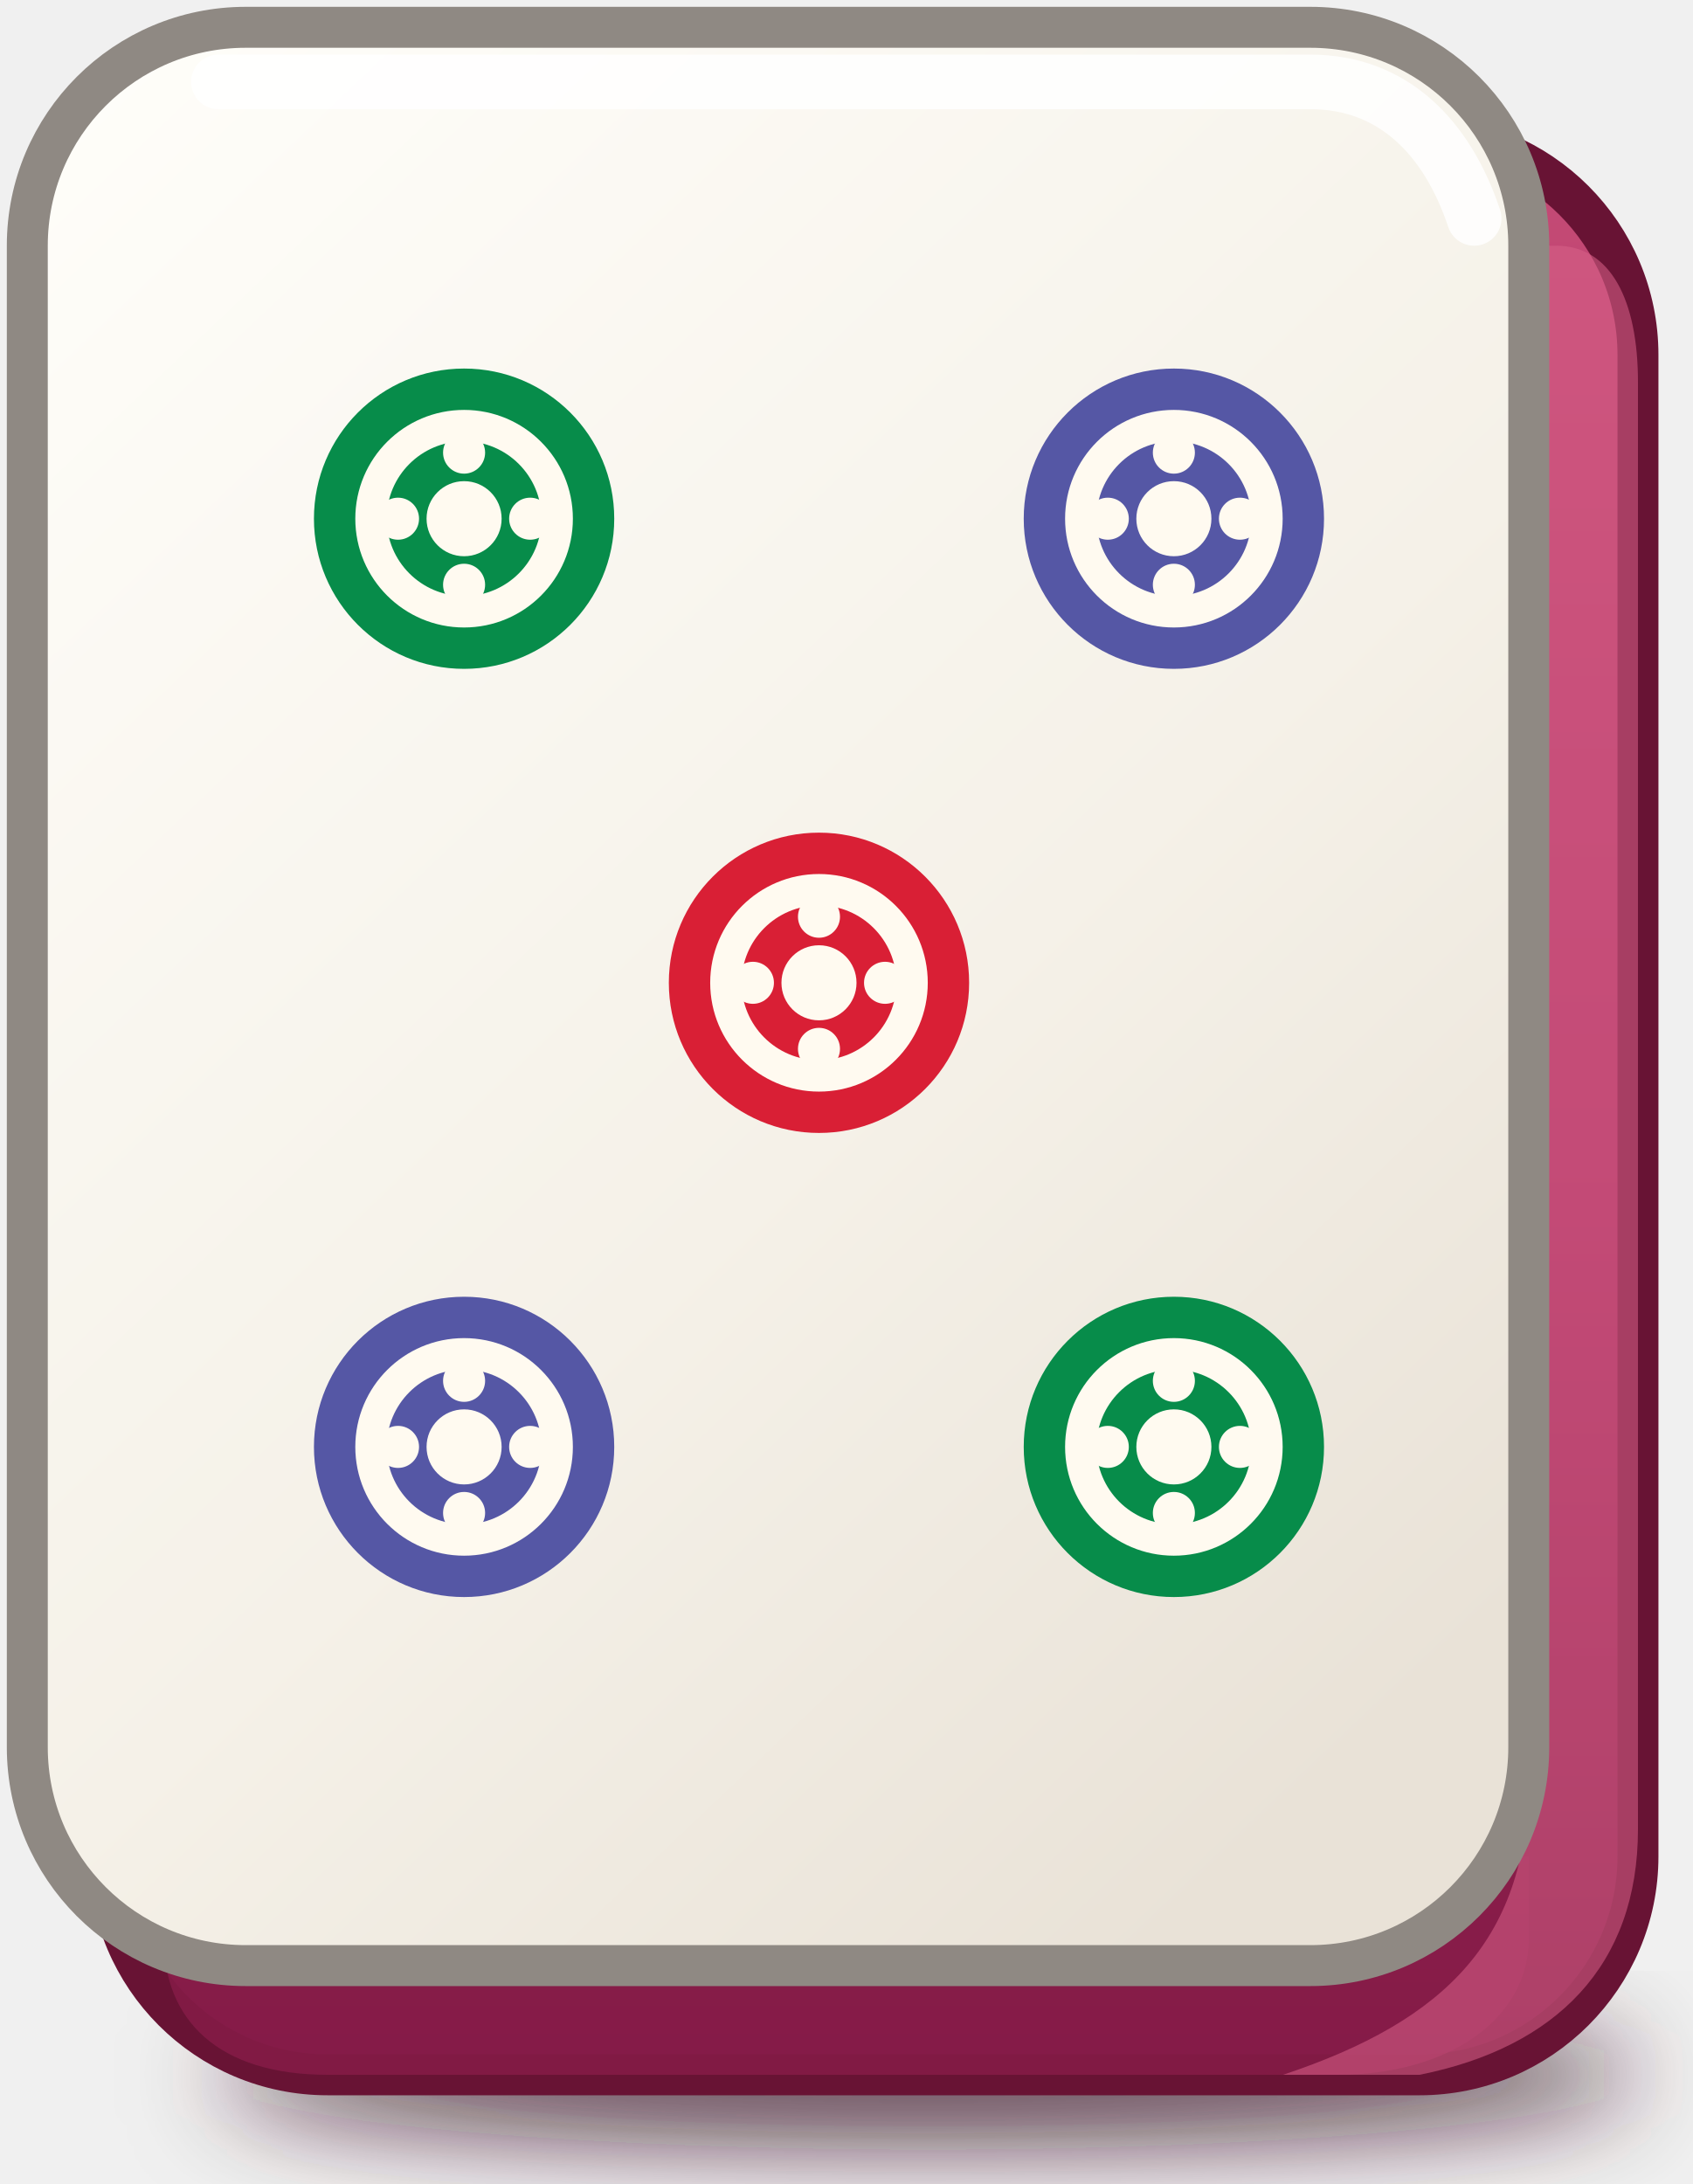
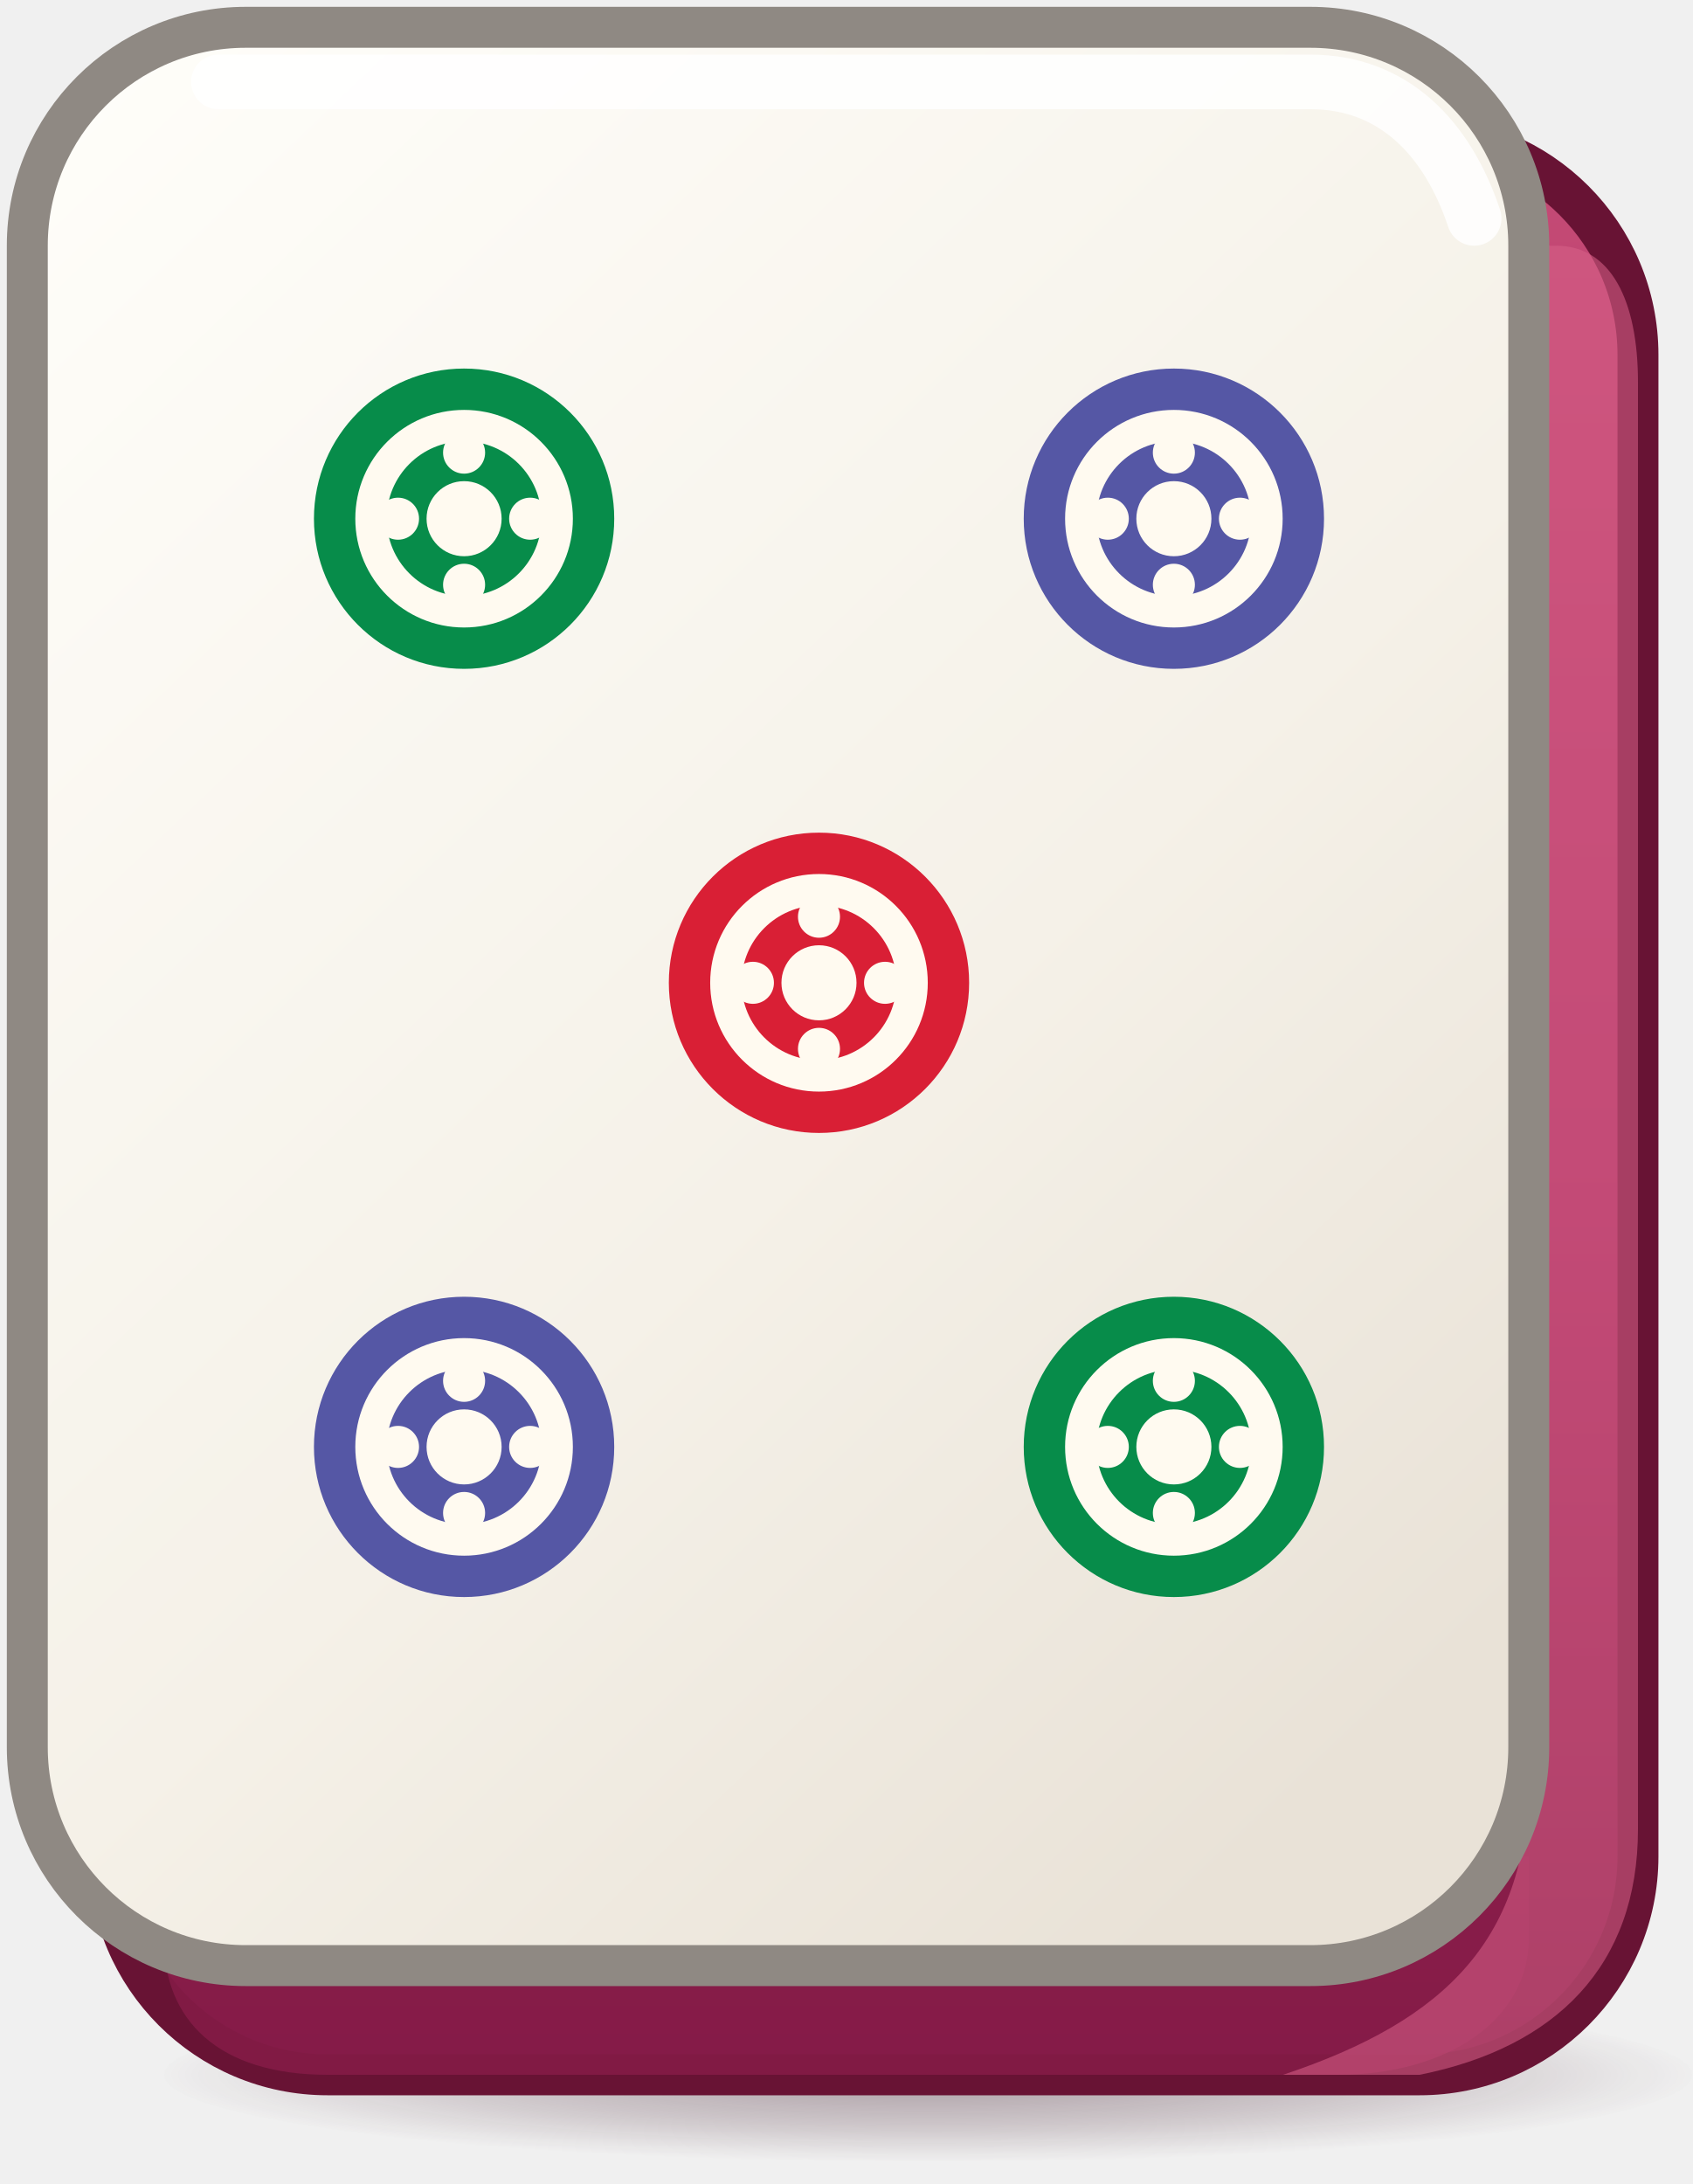
<svg xmlns="http://www.w3.org/2000/svg" width="62" height="80" viewBox="0 0 62 80">
  <defs>
    <linearGradient id="ivory" x1="0" y1="0" x2=".75" y2="1">
      <stop stop-color="#fffefa" />
      <stop offset=".62" stop-color="#f5f1e8" />
      <stop offset="1" stop-color="#e9e2d7" />
    </linearGradient>
    <linearGradient id="pink-side" x1="0" y1="0" x2="0" y2="1">
      <stop stop-color="#c54b76" />
      <stop offset=".55" stop-color="#a92e60" />
      <stop offset="1" stop-color="#77163f" />
    </linearGradient>
-     <filter id="shadow" x="-30%" y="-20%" width="170%" height="160%">
-       <feGaussianBlur stdDeviation="1.8" />
-     </filter>
+     <radialGradient id="shadow">
+       <stop offset="0" stop-color="#361123" stop-opacity=".38" />
+       <stop offset=".6" stop-color="#361123" stop-opacity=".18" />
+       <stop offset="1" stop-color="#361123" stop-opacity="0" />
+     </radialGradient>
  </defs>
-   <ellipse cx="34" cy="76" rx="26" ry="2.7" fill="#361123" opacity=".72" filter="url(#shadow)" />
+   <ellipse cx="34" cy="76" rx="28" ry="3.2" fill="url(#shadow)" />
  <rect x="4" y="5" width="56" height="71" rx="8" fill="url(#pink-side)" stroke="#681334" stroke-width="1.5" />
  <path d="M6 68h50v3c0 3-3 5-7 5H12c-4 0-6-2-6-5Z" fill="#8b1d4b" opacity=".72" />
  <path d="M56 9h1c2 0 3 2 3 5v53c0 5-3 8-8 9h-5c6-2 9-5 9-11Z" fill="#d86088" opacity=".56" />
  <rect x="1" y="1" width="55" height="71" rx="8" fill="url(#ivory)" stroke="#8f8983" stroke-width="1.5" />
  <path d="M8 3h40c3 0 5 2 6 5" fill="none" stroke="#fff" stroke-width="2" stroke-linecap="round" opacity=".85" />
  <g transform="translate(17 19)">
    <circle r="5.5" fill="#078c4a" />
    <circle r="3.41" fill="none" stroke="#fffaf0" stroke-width="1.15" />
    <circle r="1.375" fill="#fffaf0" />
    <g fill="#fffaf0">
      <circle cx="0" cy="-2.42" r="0.77" />
      <circle cx="2.42" r="0.77" />
      <circle cy="2.42" r="0.77" />
      <circle cx="-2.42" r="0.77" />
    </g>
  </g>
  <g transform="translate(43 19)">
    <circle r="5.5" fill="#5557a5" />
    <circle r="3.41" fill="none" stroke="#fffaf0" stroke-width="1.15" />
    <circle r="1.375" fill="#fffaf0" />
    <g fill="#fffaf0">
      <circle cx="0" cy="-2.42" r="0.77" />
      <circle cx="2.42" r="0.77" />
      <circle cy="2.42" r="0.77" />
      <circle cx="-2.42" r="0.77" />
    </g>
  </g>
  <g transform="translate(30 36)">
    <circle r="5.5" fill="#d91f35" />
    <circle r="3.41" fill="none" stroke="#fffaf0" stroke-width="1.15" />
    <circle r="1.375" fill="#fffaf0" />
    <g fill="#fffaf0">
      <circle cx="0" cy="-2.42" r="0.77" />
      <circle cx="2.42" r="0.77" />
      <circle cy="2.42" r="0.77" />
      <circle cx="-2.42" r="0.77" />
    </g>
  </g>
  <g transform="translate(17 53)">
    <circle r="5.5" fill="#5557a5" />
    <circle r="3.41" fill="none" stroke="#fffaf0" stroke-width="1.15" />
    <circle r="1.375" fill="#fffaf0" />
    <g fill="#fffaf0">
      <circle cx="0" cy="-2.42" r="0.77" />
      <circle cx="2.42" r="0.77" />
      <circle cy="2.42" r="0.77" />
      <circle cx="-2.42" r="0.77" />
    </g>
  </g>
  <g transform="translate(43 53)">
    <circle r="5.5" fill="#078c4a" />
    <circle r="3.41" fill="none" stroke="#fffaf0" stroke-width="1.15" />
    <circle r="1.375" fill="#fffaf0" />
    <g fill="#fffaf0">
      <circle cx="0" cy="-2.42" r="0.77" />
      <circle cx="2.42" r="0.77" />
      <circle cy="2.42" r="0.77" />
      <circle cx="-2.42" r="0.77" />
    </g>
  </g>
</svg>
